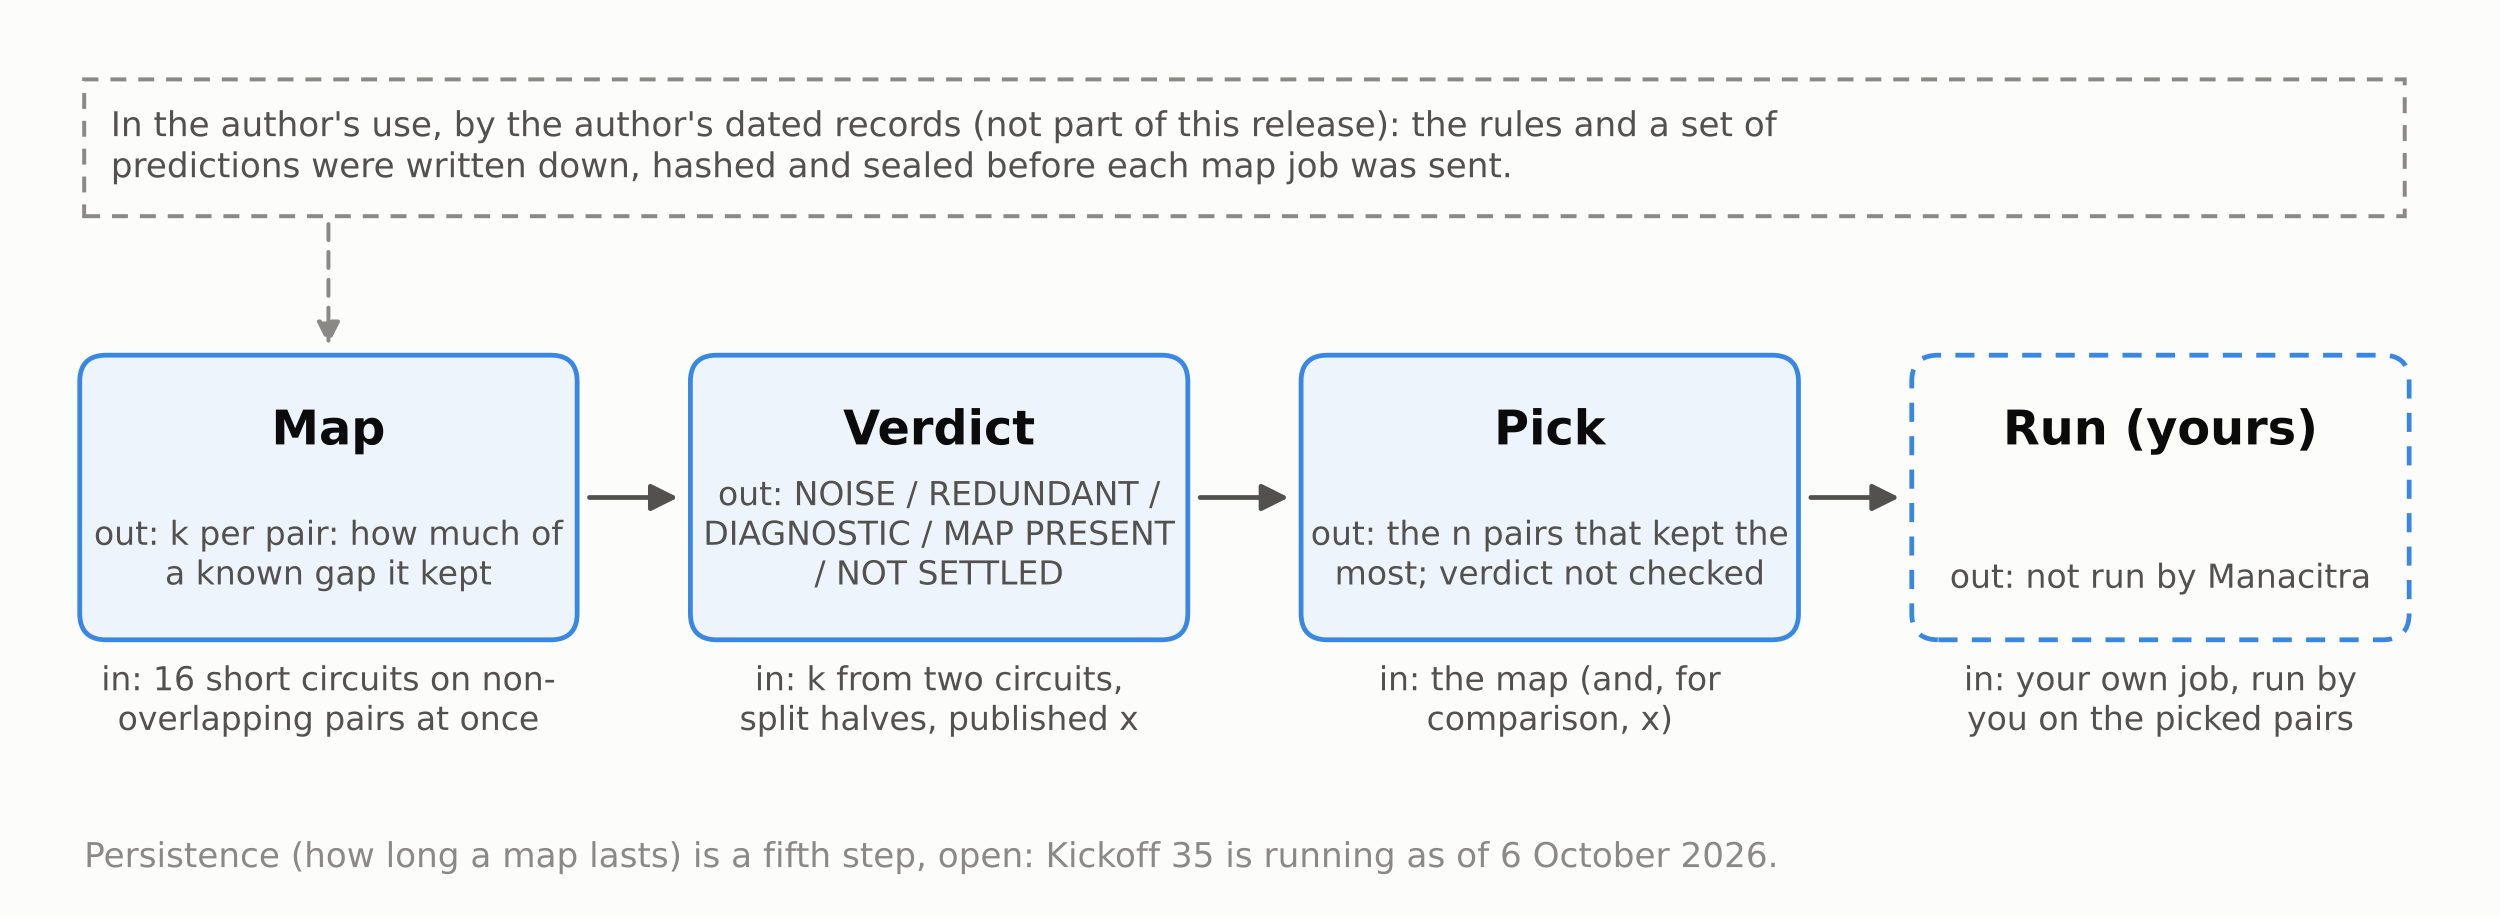
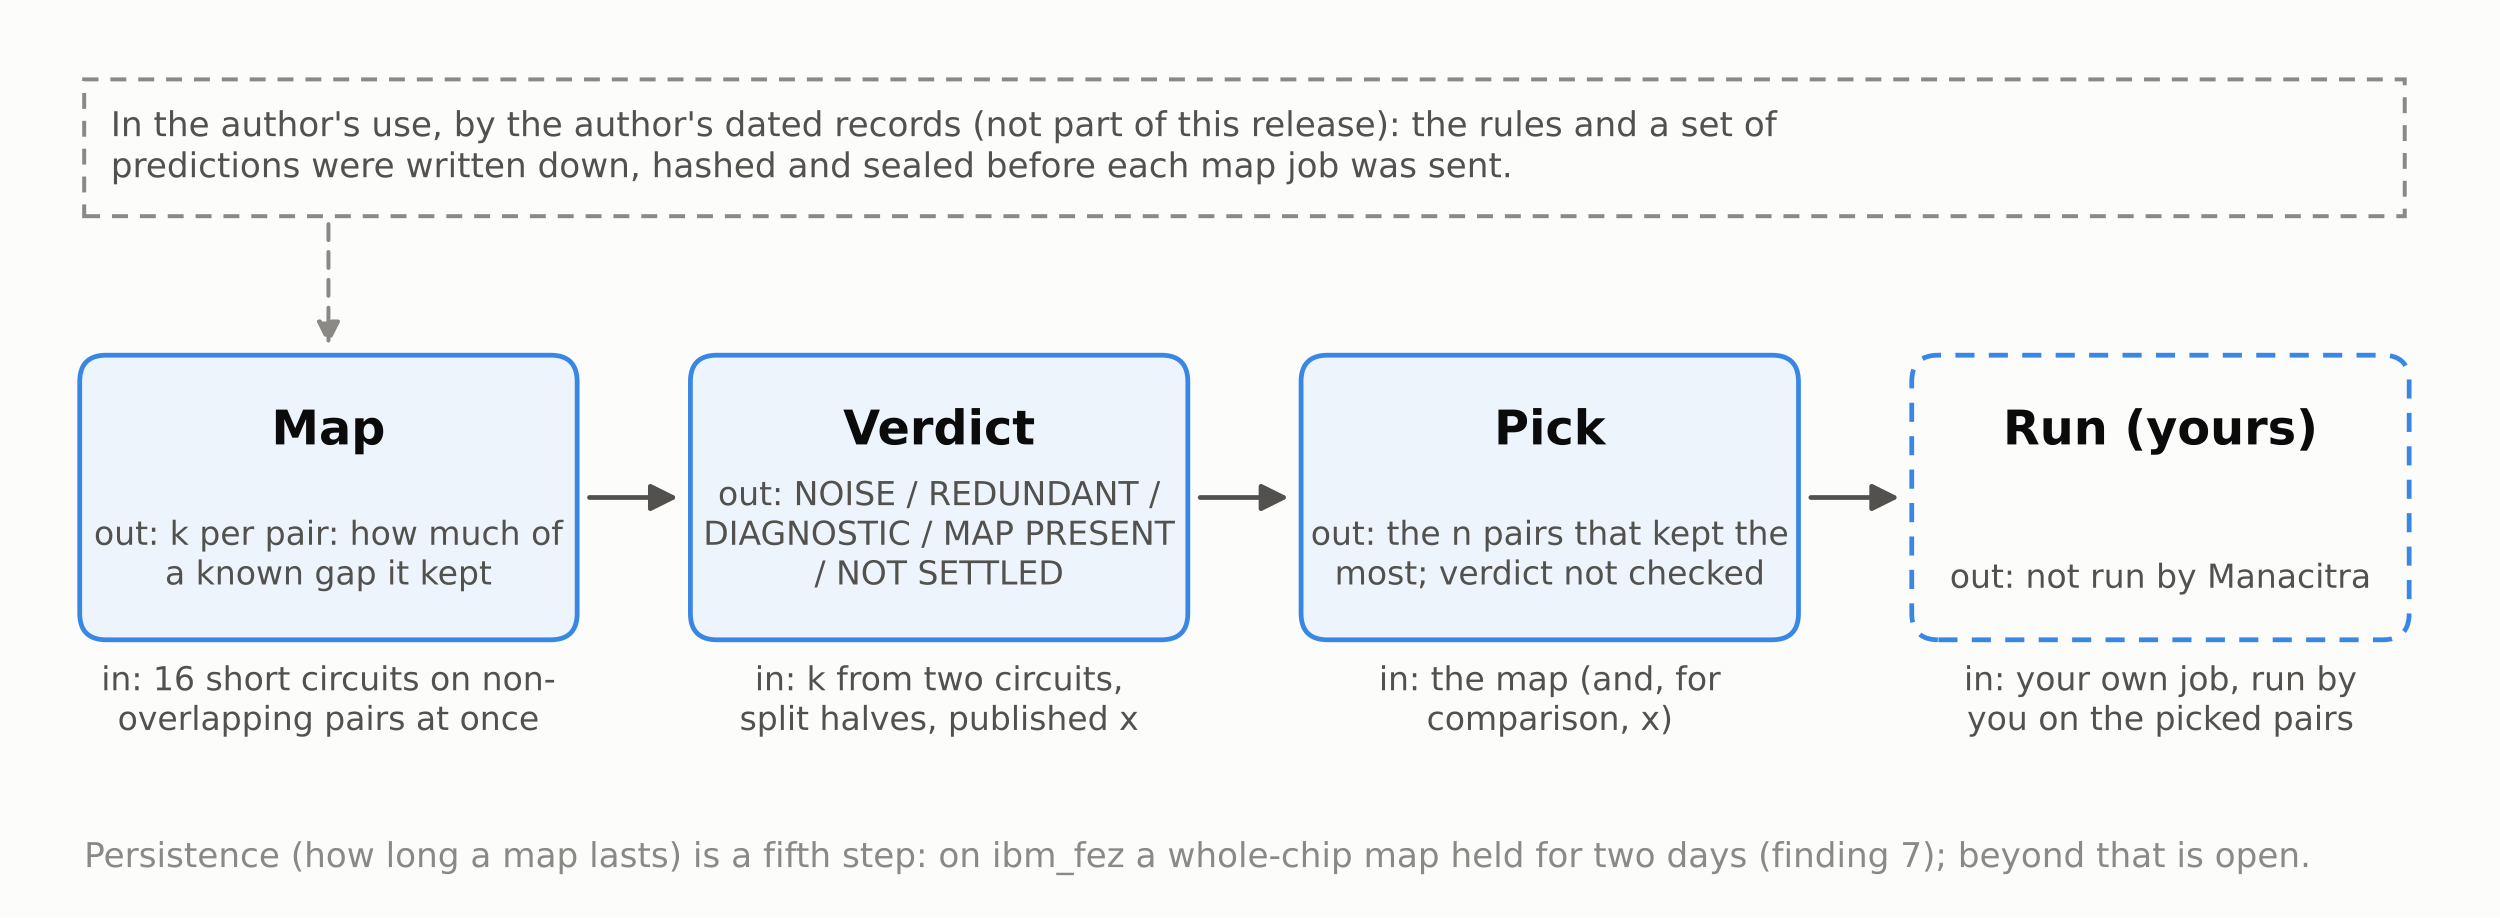
<svg xmlns="http://www.w3.org/2000/svg" width="628.2pt" height="230.616pt" viewBox="0 0 628.2 230.616" version="1.1">
  <defs>
    <style type="text/css">*{stroke-linejoin: round; stroke-linecap: butt}</style>
  </defs>
  <g id="figure_1">
    <g id="patch_1">
      <path d="M 0 230.616  L 628.2 230.616  L 628.2 0  L 0 0  z " style="fill: #fcfcfb" />
    </g>
    <g id="axes_1">
      <g id="patch_2">
        <path d="M 26.73 160.769  L 138.33 160.769  Q 145.026 160.769 145.026 154.116  L 145.026 95.904  Q 145.026 89.251 138.33 89.251  L 26.73 89.251  Q 20.034 89.251 20.034 95.904  L 20.034 154.116  Q 20.034 160.769 26.73 160.769  z " clip-path="url(#p68e0df7a01)" style="fill: #eef4fc; stroke: #3987e5; stroke-width: 1.2; stroke-linejoin: miter" />
      </g>
      <g id="patch_3">
        <path d="M 148.143 125.01  Q 159.254 125.01 169.024 125.01  " clip-path="url(#p68e0df7a01)" style="fill: none; stroke: #52514e; stroke-width: 1.2; stroke-linecap: round" />
        <path d="M 163.424 122.21  L 169.024 125.01  L 163.424 127.81  z " clip-path="url(#p68e0df7a01)" style="fill: #52514e; stroke: #52514e; stroke-width: 1.2; stroke-linecap: round" />
      </g>
      <g id="patch_4">
        <path d="M 180.18 160.769  L 291.78 160.769  Q 298.476 160.769 298.476 154.116  L 298.476 95.904  Q 298.476 89.251 291.78 89.251  L 180.18 89.251  Q 173.484 89.251 173.484 95.904  L 173.484 154.116  Q 173.484 160.769 180.18 160.769  z " clip-path="url(#p68e0df7a01)" style="fill: #eef4fc; stroke: #3987e5; stroke-width: 1.2; stroke-linejoin: miter" />
      </g>
      <g id="patch_5">
        <path d="M 301.593 125.01  Q 312.704 125.01 322.474 125.01  " clip-path="url(#p68e0df7a01)" style="fill: none; stroke: #52514e; stroke-width: 1.2; stroke-linecap: round" />
        <path d="M 316.874 122.21  L 322.474 125.01  L 316.874 127.81  z " clip-path="url(#p68e0df7a01)" style="fill: #52514e; stroke: #52514e; stroke-width: 1.2; stroke-linecap: round" />
      </g>
      <g id="patch_6">
        <path d="M 333.63 160.769  L 445.23 160.769  Q 451.926 160.769 451.926 154.116  L 451.926 95.904  Q 451.926 89.251 445.23 89.251  L 333.63 89.251  Q 326.934 89.251 326.934 95.904  L 326.934 154.116  Q 326.934 160.769 333.63 160.769  z " clip-path="url(#p68e0df7a01)" style="fill: #eef4fc; stroke: #3987e5; stroke-width: 1.2; stroke-linejoin: miter" />
      </g>
      <g id="patch_7">
        <path d="M 455.043 125.01  Q 466.154 125.01 475.924 125.01  " clip-path="url(#p68e0df7a01)" style="fill: none; stroke: #52514e; stroke-width: 1.2; stroke-linecap: round" />
        <path d="M 470.324 122.21  L 475.924 125.01  L 470.324 127.81  z " clip-path="url(#p68e0df7a01)" style="fill: #52514e; stroke: #52514e; stroke-width: 1.2; stroke-linecap: round" />
      </g>
      <g id="patch_8">
        <path d="M 487.08 160.769  L 598.68 160.769  Q 605.376 160.769 605.376 154.116  L 605.376 95.904  Q 605.376 89.251 598.68 89.251  L 487.08 89.251  Q 480.384 89.251 480.384 95.904  L 480.384 154.116  Q 480.384 160.769 487.08 160.769  z " clip-path="url(#p68e0df7a01)" style="fill: #fcfcfb; stroke-dasharray: 4.8,3.6; stroke-dashoffset: 0; stroke: #3987e5; stroke-width: 1.2; stroke-linejoin: miter" />
      </g>
      <g id="patch_9">
        <path d="M 21.15 54.324  L 604.26 54.324  L 604.26 19.951  L 21.15 19.951  L 21.15 54.324  z " clip-path="url(#p68e0df7a01)" style="fill: none; stroke-dasharray: 4,3; stroke-dashoffset: 0; stroke: #8a8985; stroke-linejoin: miter" />
      </g>
      <g id="patch_10">
        <path d="M 82.53 56.325  Q 82.53 71.509 82.53 85.575  " clip-path="url(#p68e0df7a01)" style="fill: none; stroke-dasharray: 4,3; stroke-dashoffset: 0; stroke: #8a8985; stroke-linecap: round" />
        <path d="M 84.93 80.775  L 82.53 85.575  L 80.13 80.775  z " clip-path="url(#p68e0df7a01)" style="fill: #8a8985; stroke-dasharray: 4,3; stroke-dashoffset: 0; stroke: #8a8985; stroke-linecap: round" />
      </g>
      <g id="text_1">
        <text style="font-weight: 700; font-size: 12px; font-family: 'DejaVu Sans'; text-anchor: middle; fill: #0b0b0b" x="82.53" y="111.674" transform="rotate(-0 82.53 111.674)">Map</text>
      </g>
      <g id="text_2">
        <text style="font-size: 8.3px; font-family: 'DejaVu Sans'; fill: #52514e" transform="translate(23.61491 136.8938)">out: k per pair: how much of</text>
        <text style="font-size: 8.3px; font-family: 'DejaVu Sans'; fill: #52514e" transform="translate(41.45213 146.856)">a known gap it kept</text>
      </g>
      <g id="text_3">
        <text style="font-size: 8.3px; font-family: 'DejaVu Sans'; fill: #52514e" transform="translate(25.44027 173.4503)">in: 16 short circuits on non-</text>
        <text style="font-size: 8.3px; font-family: 'DejaVu Sans'; fill: #52514e" transform="translate(29.56173 183.4126)">overlapping pairs at once</text>
      </g>
      <g id="text_4">
        <text style="font-weight: 700; font-size: 12px; font-family: 'DejaVu Sans'; text-anchor: middle; fill: #0b0b0b" x="235.98" y="111.675" transform="rotate(-0 235.98 111.6749)">Verdict</text>
      </g>
      <g id="text_5">
        <text style="font-size: 8.3px; font-family: 'DejaVu Sans'; fill: #52514e" transform="translate(180.4167 126.9328)">out: NOISE / REDUNDANT /</text>
        <text style="font-size: 8.3px; font-family: 'DejaVu Sans'; fill: #52514e" transform="translate(176.7342 136.8944)">DIAGNOSTIC / MAP PRESENT</text>
        <text style="font-size: 8.3px; font-family: 'DejaVu Sans'; fill: #52514e" transform="translate(204.654 146.856)">/ NOT SETTLED</text>
      </g>
      <g id="text_6">
        <text style="font-size: 8.3px; font-family: 'DejaVu Sans'; fill: #52514e" transform="translate(189.6809 173.4503)">in: k from two circuits,</text>
        <text style="font-size: 8.3px; font-family: 'DejaVu Sans'; fill: #52514e" transform="translate(185.8357 183.4126)">split halves, published x</text>
      </g>
      <g id="text_7">
        <text style="font-weight: 700; font-size: 12px; font-family: 'DejaVu Sans'; text-anchor: middle; fill: #0b0b0b" x="389.43" y="111.675" transform="rotate(-0 389.43 111.6749)">Pick</text>
      </g>
      <g id="text_8">
        <text style="font-size: 8.3px; font-family: 'DejaVu Sans'; fill: #52514e" transform="translate(329.375 136.8938)">out: the n pairs that kept the</text>
        <text style="font-size: 8.3px; font-family: 'DejaVu Sans'; fill: #52514e" transform="translate(335.3782 146.856)">most; verdict not checked</text>
      </g>
      <g id="text_9">
        <text style="font-size: 8.3px; font-family: 'DejaVu Sans'; fill: #52514e" transform="translate(346.4905 173.4503)">in: the map (and, for</text>
        <text style="font-size: 8.3px; font-family: 'DejaVu Sans'; fill: #52514e" transform="translate(358.4853 183.4126)">comparison, x)</text>
      </g>
      <g id="text_10">
        <text style="font-weight: 700; font-size: 12px; font-family: 'DejaVu Sans'; text-anchor: middle; fill: #0b0b0b" x="542.88" y="111.674" transform="rotate(-0 542.88 111.674)">Run (yours)</text>
      </g>
      <g id="text_11">
        <text style="font-size: 8.3px; font-family: 'DejaVu Sans'; text-anchor: middle; fill: #52514e" x="542.88" y="147.687" transform="rotate(-0 542.88 147.6869)">out: not run by Manacitra</text>
      </g>
      <g id="text_12">
        <text style="font-size: 8.3px; font-family: 'DejaVu Sans'; fill: #52514e" transform="translate(493.5067 173.4503)">in: your own job, run by</text>
        <text style="font-size: 8.3px; font-family: 'DejaVu Sans'; fill: #52514e" transform="translate(494.2874 183.4126)">you on the picked pairs</text>
      </g>
      <g id="text_13">
        <text style="font-size: 8.6px; font-family: 'DejaVu Sans'; fill: #52514e" transform="translate(27.846 34.21075)">In the author's use, by the author's dated records (not part of this release): the rules and a set of</text>
        <text style="font-size: 8.6px; font-family: 'DejaVu Sans'; fill: #52514e" transform="translate(27.846 44.5331)">predictions were written down, hashed and sealed before each map job was sent.</text>
      </g>
      <g id="text_14">
-         <text style="font-size: 8.6px; font-family: 'DejaVu Sans'; text-anchor: start; fill: #8a8985" x="21.15" y="217.872" transform="rotate(-0 21.15 217.872)">Persistence (how long a map lasts) is a fifth step, open: Kickoff 35 is running as of 6 October 2026.</text>
+         <text style="font-size: 8.6px; font-family: 'DejaVu Sans'; text-anchor: start; fill: #8a8985" x="21.15" y="217.872" transform="rotate(-0 21.15 217.872)">Persistence (how long a map lasts) is a fifth step: on ibm_fez a whole-chip map held for two days (finding 7); beyond that is open.</text>
      </g>
    </g>
  </g>
  <defs>
    <clipPath id="p68e0df7a01">
      <rect x="7.2" y="7.2" width="613.8" height="216.216" />
    </clipPath>
  </defs>
</svg>
